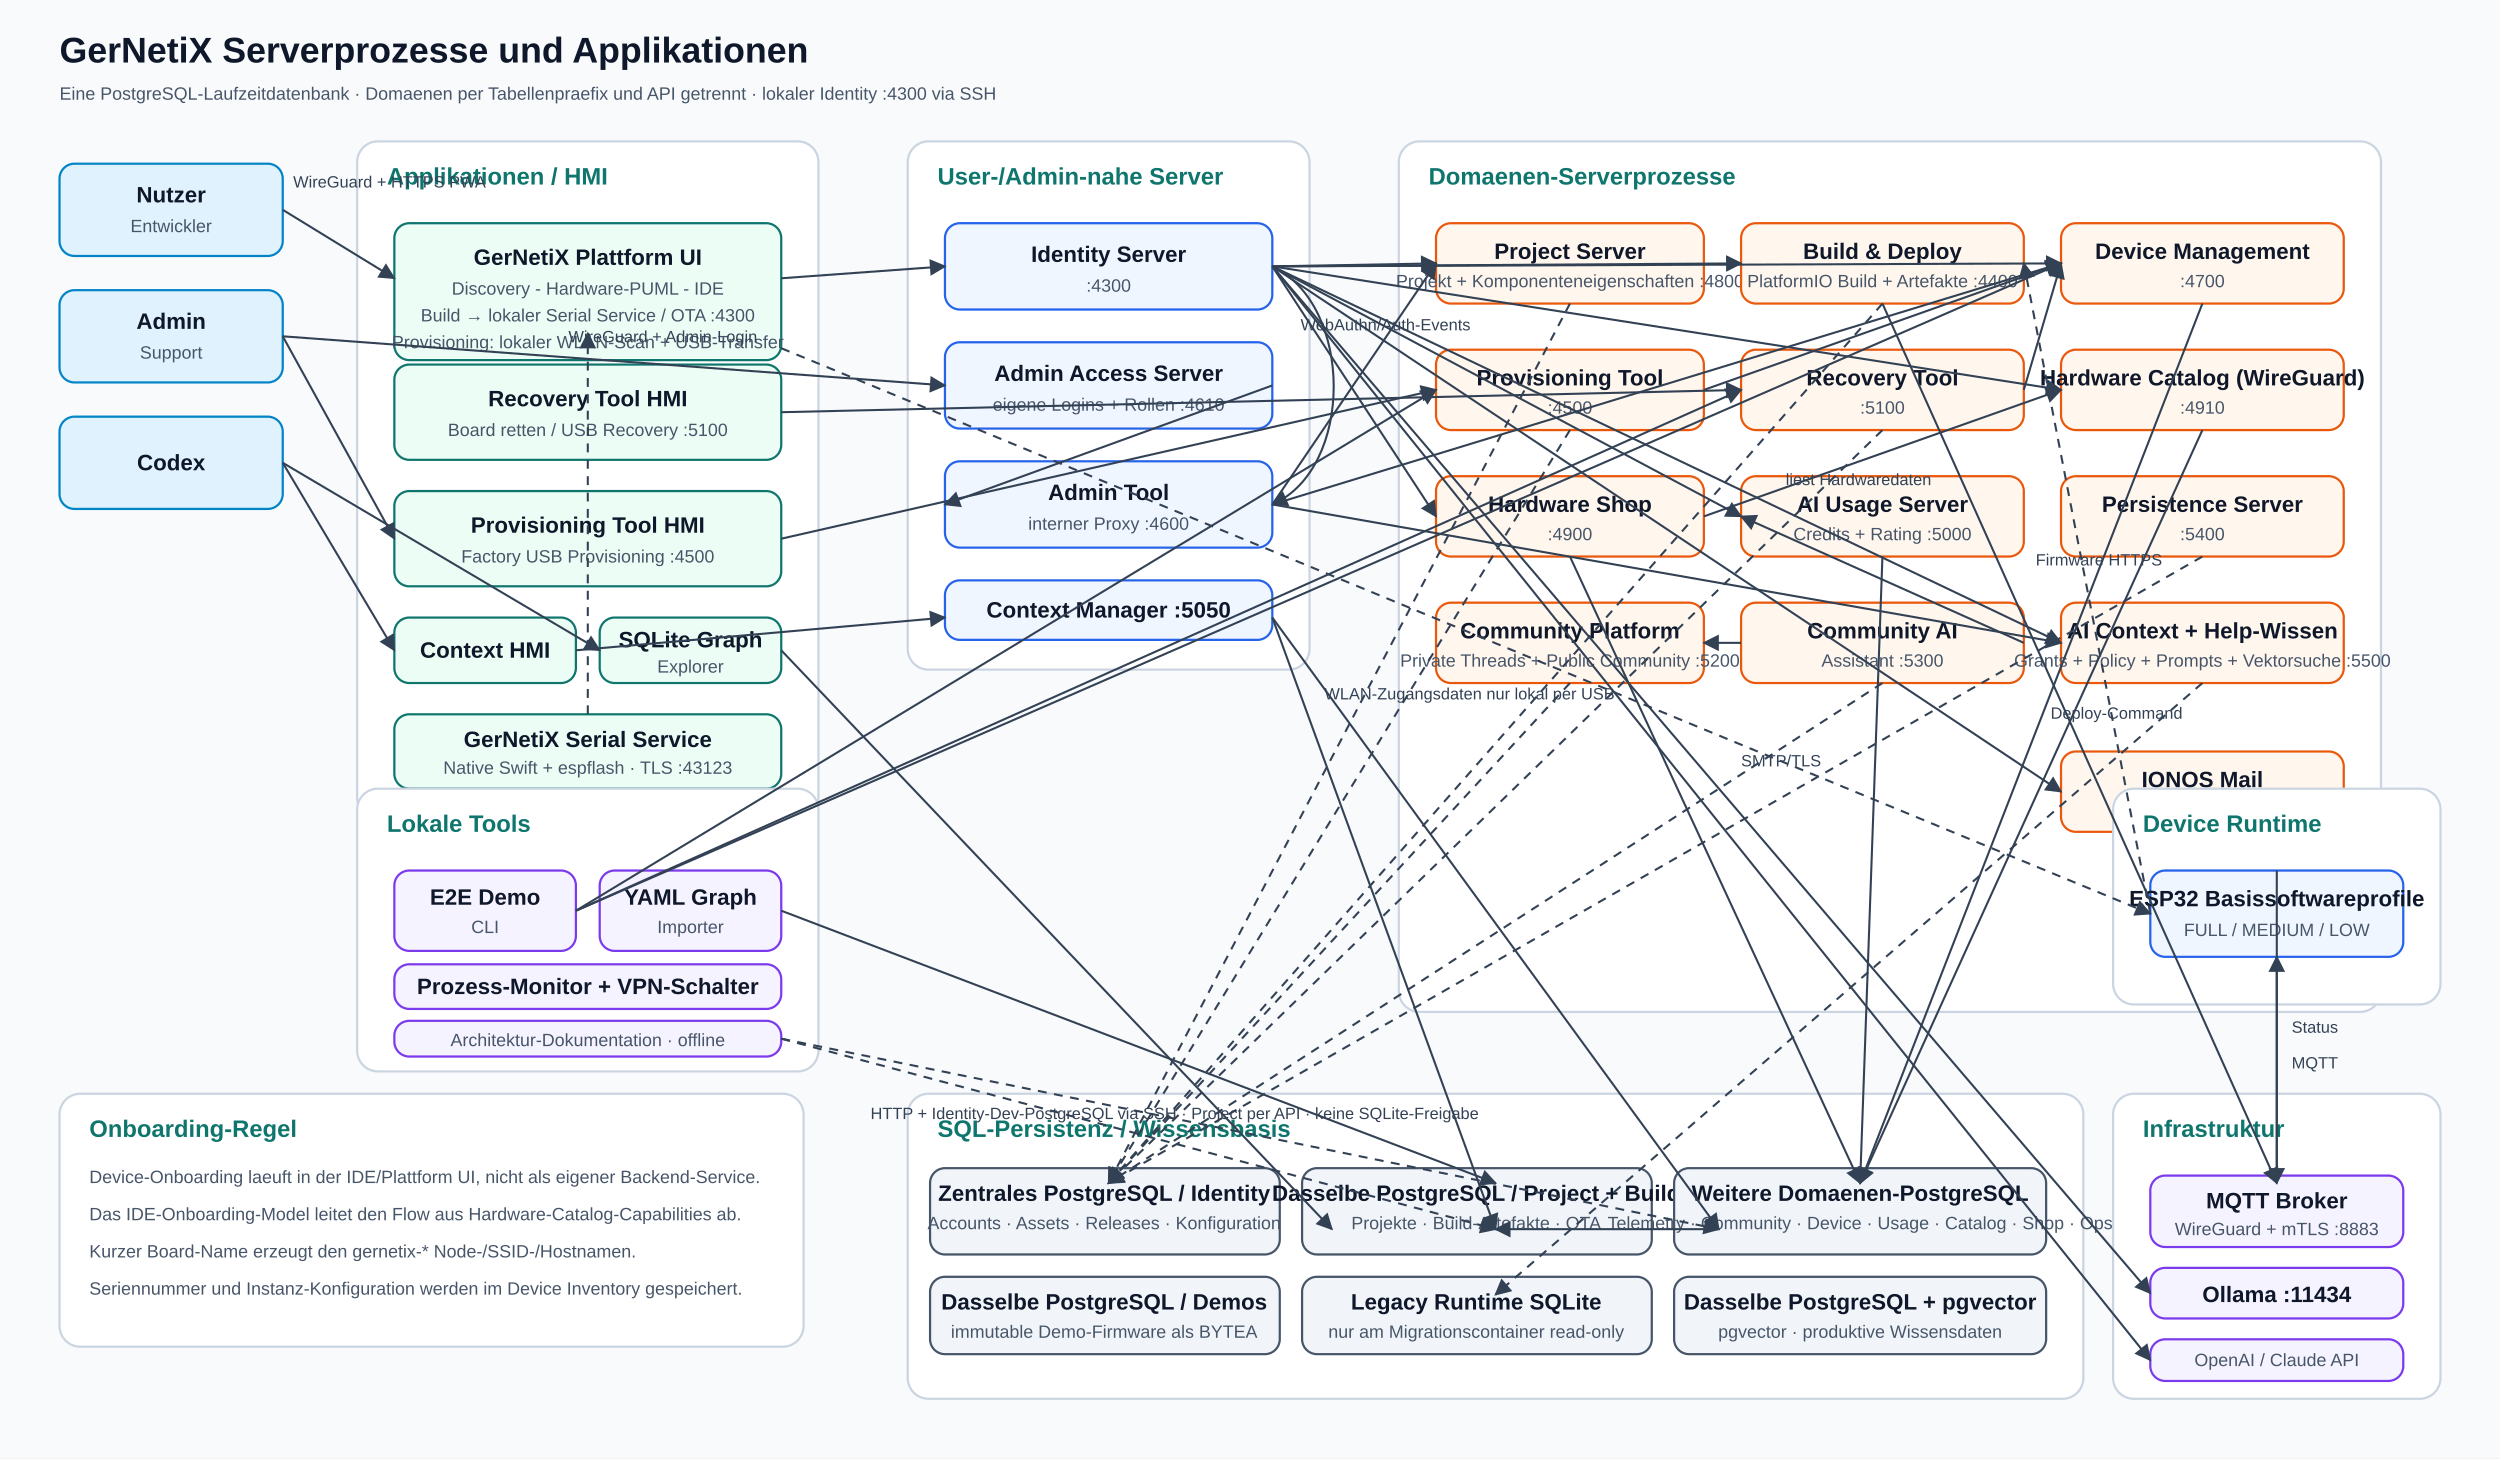
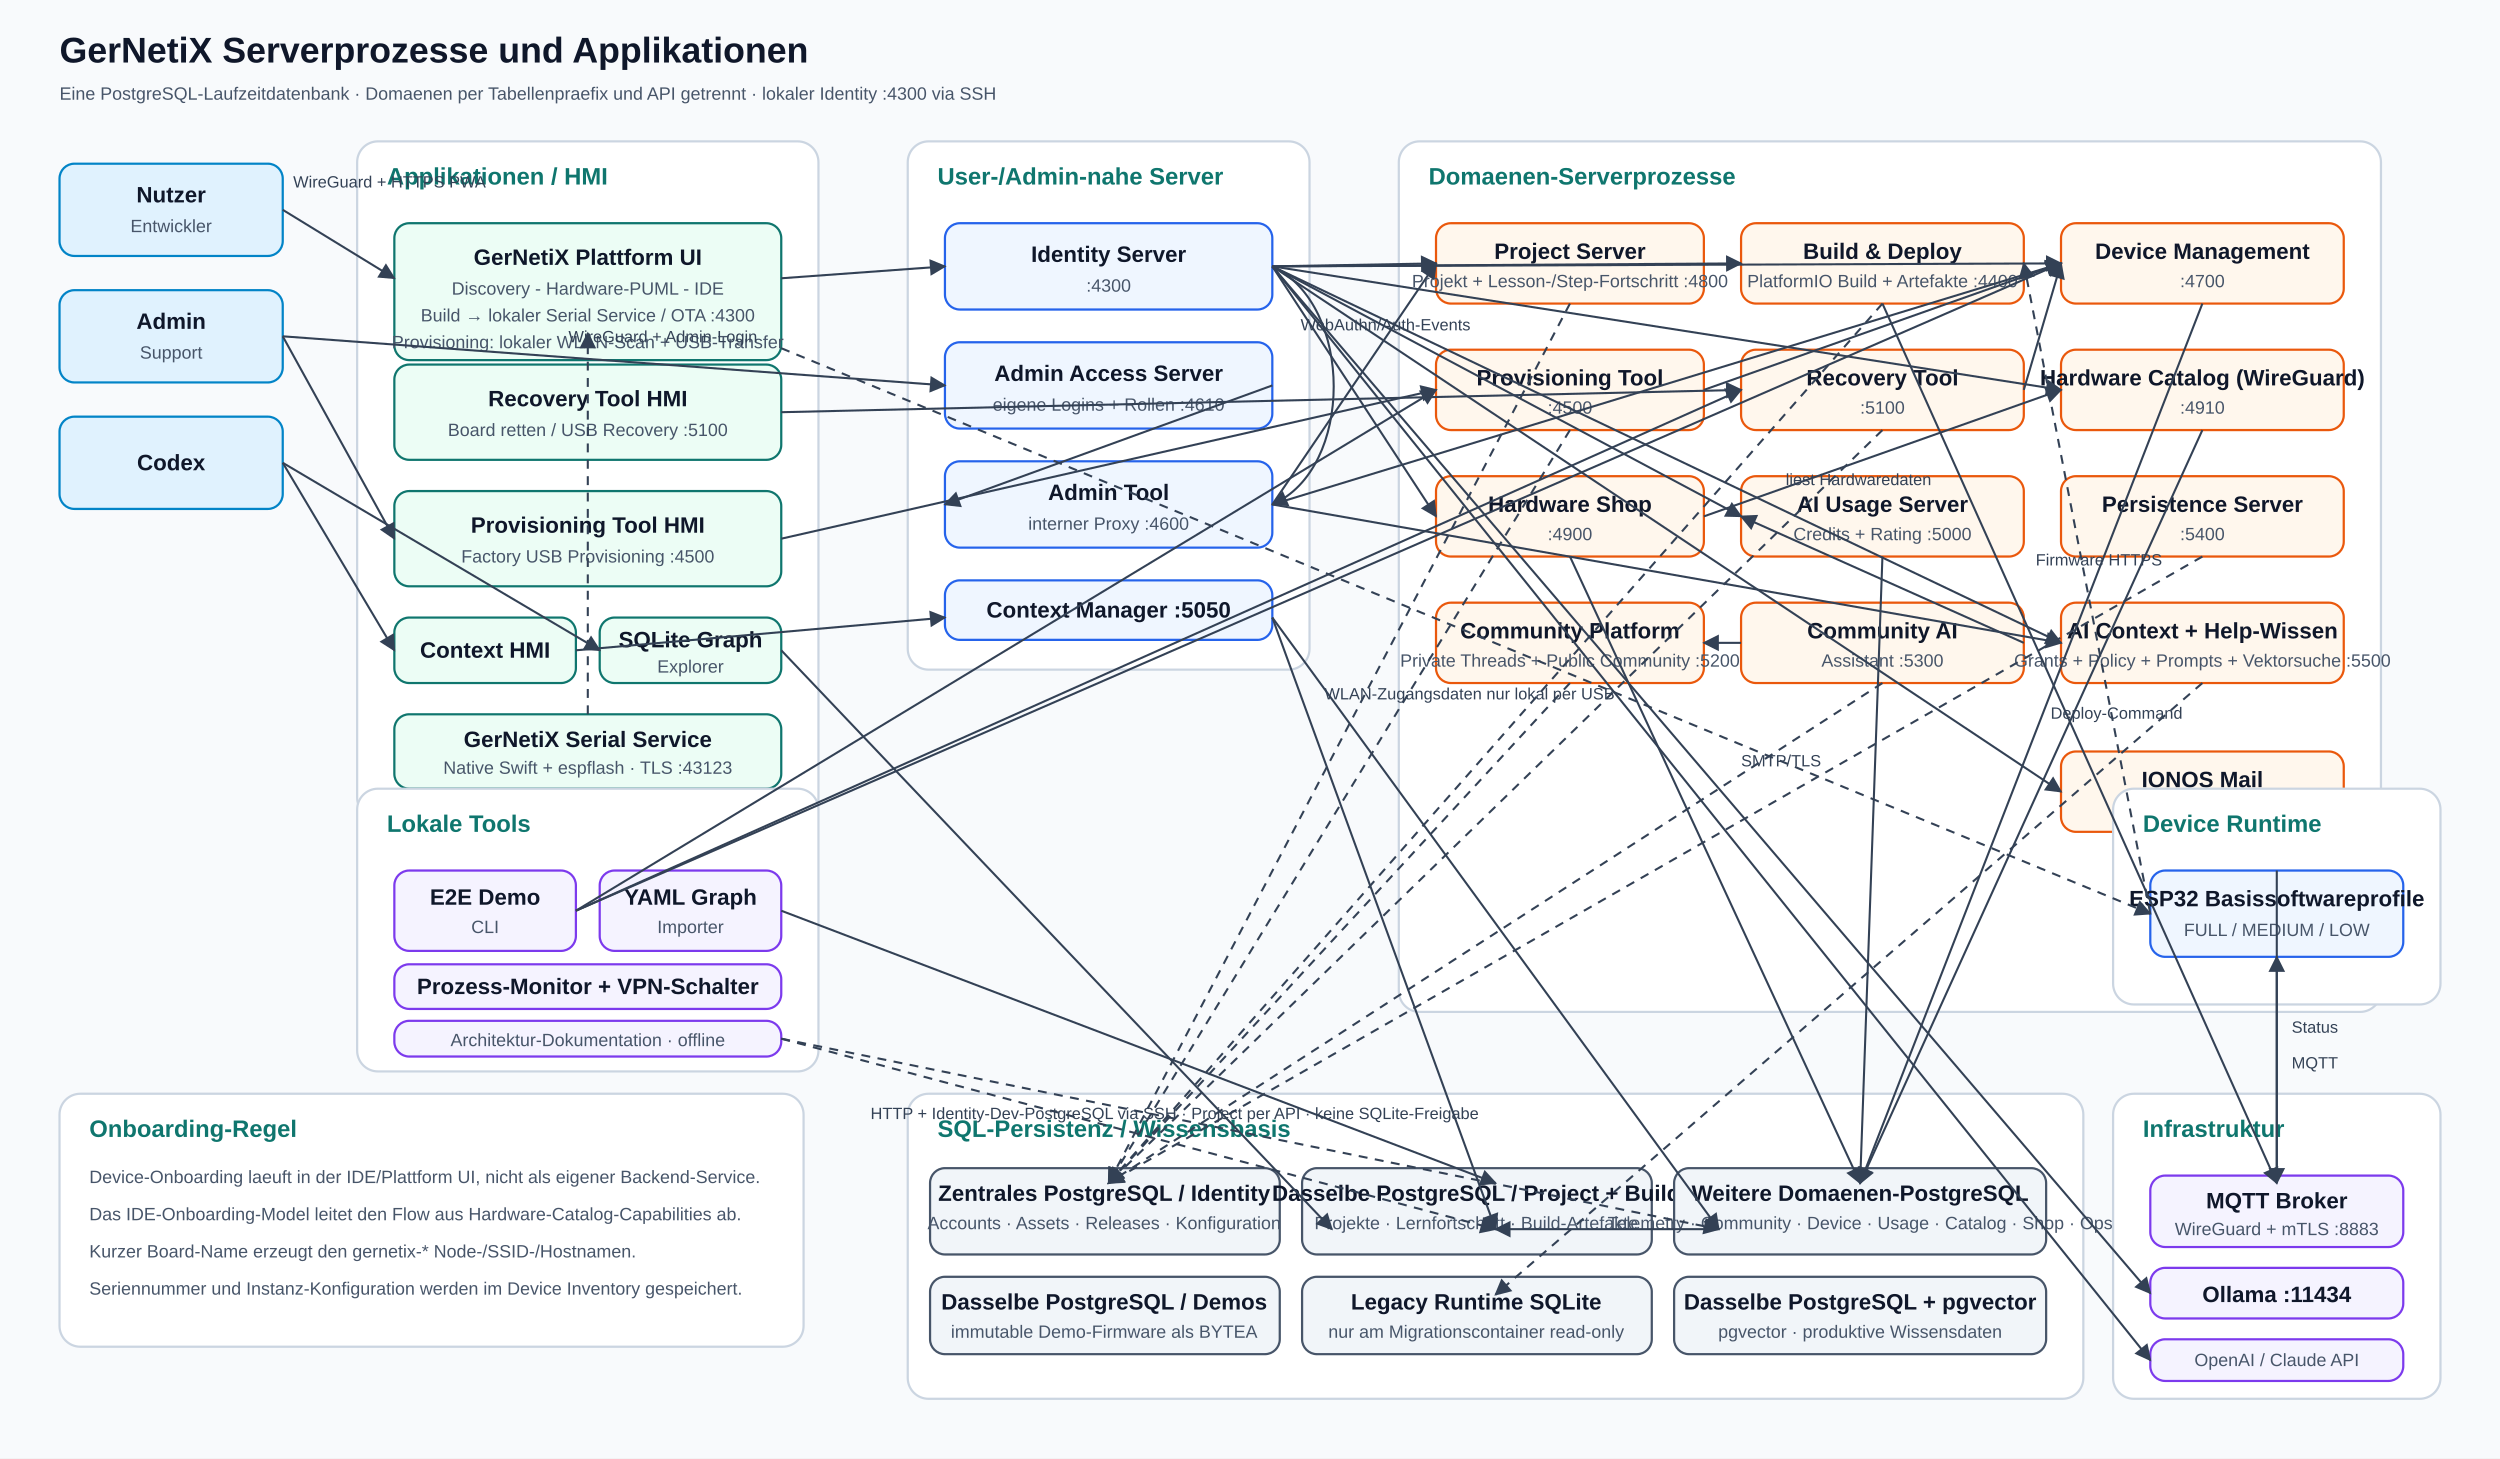
<svg xmlns="http://www.w3.org/2000/svg" width="1680" height="980" viewBox="0 0 1680 980" role="img" aria-labelledby="title desc">
  <defs>
    <marker id="arrow" viewBox="0 0 10 10" refX="9" refY="5" markerWidth="8" markerHeight="8" orient="auto-start-reverse">
      <path d="M 0 0 L 10 5 L 0 10 z" fill="#334155" />
    </marker>
    <style>
      .bg { fill: #f8fafc; }
      .cluster { fill: #ffffff; stroke: #cbd5e1; stroke-width: 1.5; rx: 14; }
      .clusterTitle { fill: #0f766e; font: 700 16px Segoe UI, Arial, sans-serif; }
      .node { fill: #ffffff; stroke: #94a3b8; stroke-width: 1.5; rx: 10; }
      .app { fill: #ecfdf5; stroke: #0f766e; }
      .edge { fill: #eff6ff; stroke: #2563eb; }
      .domain { fill: #fff7ed; stroke: #ea580c; }
      .tool { fill: #f5f3ff; stroke: #7c3aed; }
      .store { fill: #f1f5f9; stroke: #475569; }
      .actor { fill: #e0f2fe; stroke: #0284c7; }
      .titleText { fill: #0f172a; font: 700 15px Segoe UI, Arial, sans-serif; }
      .smallText { fill: #475569; font: 12px Segoe UI, Arial, sans-serif; }
      .label { fill: #334155; font: 11px Segoe UI, Arial, sans-serif; }
      .line { fill: none; stroke: #334155; stroke-width: 1.4; marker-end: url(#arrow); }
      .dashed { stroke-dasharray: 6 5; }
    </style>
  </defs>
  <rect class="bg" width="1680" height="980" />
  <text x="40" y="42" class="titleText" style="font-size:24px">GerNetiX Serverprozesse und Applikationen</text>
  <text x="40" y="67" class="smallText">Eine PostgreSQL-Laufzeitdatenbank · Domaenen per Tabellenpraefix und API getrennt · lokaler Identity :4300 via SSH</text>
  <g id="actors">
    <rect class="node actor" x="40" y="110" width="150" height="62" rx="10" />
    <text class="titleText" x="115" y="136" text-anchor="middle">Nutzer</text>
    <text class="smallText" x="115" y="156" text-anchor="middle">Entwickler</text>
    <rect class="node actor" x="40" y="195" width="150" height="62" rx="10" />
    <text class="titleText" x="115" y="221" text-anchor="middle">Admin</text>
    <text class="smallText" x="115" y="241" text-anchor="middle">Support</text>
    <rect class="node actor" x="40" y="280" width="150" height="62" rx="10" />
    <text class="titleText" x="115" y="316" text-anchor="middle">Codex</text>
  </g>
  <g id="applications">
    <rect class="cluster" x="240" y="95" width="310" height="455" rx="14" />
    <text class="clusterTitle" x="260" y="124">Applikationen / HMI</text>
    <rect class="node app" x="265" y="150" width="260" height="92" rx="10" />
    <text class="titleText" x="395" y="178" text-anchor="middle">GerNetiX Plattform UI</text>
    <text class="smallText" x="395" y="198" text-anchor="middle">Discovery - Hardware-PUML - IDE</text>
    <text class="smallText" x="395" y="216" text-anchor="middle">Build → lokaler Serial Service / OTA :4300</text>
    <text class="smallText" x="395" y="234" text-anchor="middle">Provisioning: lokaler WLAN-Scan + USB-Transfer</text>
    <rect class="node app" x="265" y="245" width="260" height="64" rx="10" />
    <text class="titleText" x="395" y="273" text-anchor="middle">Recovery Tool HMI</text>
    <text class="smallText" x="395" y="293" text-anchor="middle">Board retten / USB Recovery :5100</text>
    <rect class="node app" x="265" y="330" width="260" height="64" rx="10" />
    <text class="titleText" x="395" y="358" text-anchor="middle">Provisioning Tool HMI</text>
    <text class="smallText" x="395" y="378" text-anchor="middle">Factory USB Provisioning :4500</text>
    <rect class="node app" x="265" y="415" width="122" height="44" rx="10" />
    <text class="titleText" x="326" y="442" text-anchor="middle">Context HMI</text>
    <rect class="node app" x="403" y="415" width="122" height="44" rx="10" />
    <text class="titleText" x="464" y="435" text-anchor="middle">SQLite Graph</text>
    <text class="smallText" x="464" y="452" text-anchor="middle">Explorer</text>
    <rect class="node app" x="265" y="480" width="260" height="50" rx="10" />
    <text class="titleText" x="395" y="502" text-anchor="middle">GerNetiX Serial Service</text>
    <text class="smallText" x="395" y="520" text-anchor="middle">Native Swift + espflash · TLS :43123</text>
  </g>
  <g id="edgeServices">
    <rect class="cluster" x="610" y="95" width="270" height="355" rx="14" />
    <text class="clusterTitle" x="630" y="124">User-/Admin-nahe Server</text>
    <rect class="node edge" x="635" y="150" width="220" height="58" rx="10" />
    <text class="titleText" x="745" y="176" text-anchor="middle">Identity Server</text>
    <text class="smallText" x="745" y="196" text-anchor="middle">:4300</text>
    <rect class="node edge" x="635" y="230" width="220" height="58" rx="10" />
    <text class="titleText" x="745" y="256" text-anchor="middle">Admin Access Server</text>
    <text class="smallText" x="745" y="276" text-anchor="middle">eigene Logins + Rollen :4610</text>
    <rect class="node edge" x="635" y="310" width="220" height="58" rx="10" />
    <text class="titleText" x="745" y="336" text-anchor="middle">Admin Tool</text>
    <text class="smallText" x="745" y="356" text-anchor="middle">interner Proxy :4600</text>
    <rect class="node edge" x="635" y="390" width="220" height="40" rx="10" />
    <text class="titleText" x="745" y="415" text-anchor="middle">Context Manager :5050</text>
  </g>
  <g id="domainServices">
    <rect class="cluster" x="940" y="95" width="660" height="585" rx="14" />
    <text class="clusterTitle" x="960" y="124">Domaenen-Serverprozesse</text>
    <rect class="node domain" x="965" y="150" width="180" height="54" rx="10" />
    <text class="titleText" x="1055" y="174" text-anchor="middle">Project Server</text>
-     <text class="smallText" x="1055" y="193" text-anchor="middle">Projekt + Komponenteneigenschaften :4800</text>
+     <text class="smallText" x="1055" y="193" text-anchor="middle">Projekt + Lesson-/Step-Fortschritt :4800</text>
    <rect class="node domain" x="1170" y="150" width="190" height="54" rx="10" />
    <text class="titleText" x="1265" y="174" text-anchor="middle">Build &amp; Deploy</text>
    <text class="smallText" x="1265" y="193" text-anchor="middle">PlatformIO Build + Artefakte :4400</text>
    <rect class="node domain" x="1385" y="150" width="190" height="54" rx="10" />
    <text class="titleText" x="1480" y="174" text-anchor="middle">Device Management</text>
    <text class="smallText" x="1480" y="193" text-anchor="middle">:4700</text>
    <rect class="node domain" x="965" y="235" width="180" height="54" rx="10" />
    <text class="titleText" x="1055" y="259" text-anchor="middle">Provisioning Tool</text>
    <text class="smallText" x="1055" y="278" text-anchor="middle">:4500</text>
    <rect class="node domain" x="1170" y="235" width="190" height="54" rx="10" />
    <text class="titleText" x="1265" y="259" text-anchor="middle">Recovery Tool</text>
    <text class="smallText" x="1265" y="278" text-anchor="middle">:5100</text>
    <rect class="node domain" x="1385" y="235" width="190" height="54" rx="10" />
    <text class="titleText" x="1480" y="259" text-anchor="middle">Hardware Catalog (WireGuard)</text>
    <text class="smallText" x="1480" y="278" text-anchor="middle">:4910</text>
    <rect class="node domain" x="965" y="320" width="180" height="54" rx="10" />
    <text class="titleText" x="1055" y="344" text-anchor="middle">Hardware Shop</text>
    <text class="smallText" x="1055" y="363" text-anchor="middle">:4900</text>
    <rect class="node domain" x="1170" y="320" width="190" height="54" rx="10" />
    <text class="titleText" x="1265" y="344" text-anchor="middle">AI Usage Server</text>
    <text class="smallText" x="1265" y="363" text-anchor="middle">Credits + Rating :5000</text>
    <rect class="node domain" x="1385" y="320" width="190" height="54" rx="10" />
    <text class="titleText" x="1480" y="344" text-anchor="middle">Persistence Server</text>
    <text class="smallText" x="1480" y="363" text-anchor="middle">:5400</text>
    <rect class="node domain" x="965" y="405" width="180" height="54" rx="10" />
    <text class="titleText" x="1055" y="429" text-anchor="middle">Community Platform</text>
    <text class="smallText" x="1055" y="448" text-anchor="middle">Private Threads + Public Community :5200</text>
    <rect class="node domain" x="1170" y="405" width="190" height="54" rx="10" />
    <text class="titleText" x="1265" y="429" text-anchor="middle">Community AI</text>
    <text class="smallText" x="1265" y="448" text-anchor="middle">Assistant :5300</text>
    <rect class="node domain" x="1385" y="405" width="190" height="54" rx="10" />
    <text class="titleText" x="1480" y="429" text-anchor="middle">AI Context + Help-Wissen</text>
    <text class="smallText" x="1480" y="448" text-anchor="middle">Grants + Policy + Prompts + Vektorsuche :5500</text>
    <rect class="node domain" x="1385" y="505" width="190" height="54" rx="10" />
    <text class="titleText" x="1480" y="529" text-anchor="middle">IONOS Mail</text>
    <text class="smallText" x="1480" y="548" text-anchor="middle">SMTP/TLS</text>
  </g>
  <g id="tools">
    <rect class="cluster" x="240" y="530" width="310" height="190" rx="14" />
    <text class="clusterTitle" x="260" y="559">Lokale Tools</text>
    <rect class="node tool" x="265" y="585" width="122" height="54" rx="10" />
    <text class="titleText" x="326" y="608" text-anchor="middle">E2E Demo</text>
    <text class="smallText" x="326" y="627" text-anchor="middle">CLI</text>
    <rect class="node tool" x="403" y="585" width="122" height="54" rx="10" />
    <text class="titleText" x="464" y="608" text-anchor="middle">YAML Graph</text>
    <text class="smallText" x="464" y="627" text-anchor="middle">Importer</text>
    <rect class="node tool" x="265" y="648" width="260" height="30" rx="10" />
    <text class="titleText" x="395" y="668" text-anchor="middle">Prozess-Monitor + VPN-Schalter</text>
    <rect class="node tool" x="265" y="686" width="260" height="24" rx="10" />
    <text class="smallText" x="395" y="703" text-anchor="middle">Architektur-Dokumentation · offline</text>
  </g>
  <g id="deviceRuntime">
    <rect class="cluster" x="1420" y="530" width="220" height="145" rx="14" />
    <text class="clusterTitle" x="1440" y="559">Device Runtime</text>
    <rect class="node edge" x="1445" y="585" width="170" height="58" rx="10" />
    <text class="titleText" x="1530" y="609" text-anchor="middle">ESP32 Basissoftwareprofile</text>
    <text class="smallText" x="1530" y="629" text-anchor="middle">FULL / MEDIUM / LOW</text>
  </g>
  <g id="platformInfrastructure">
    <rect class="cluster" x="1420" y="735" width="220" height="205" rx="14" />
    <text class="clusterTitle" x="1440" y="764">Infrastruktur</text>
    <rect class="node tool" x="1445" y="790" width="170" height="48" rx="10" />
    <text class="titleText" x="1530" y="812" text-anchor="middle">MQTT Broker</text>
    <text class="smallText" x="1530" y="830" text-anchor="middle">WireGuard + mTLS :8883</text>
    <rect class="node tool" x="1445" y="852" width="170" height="34" rx="10" />
    <text class="titleText" x="1530" y="875" text-anchor="middle">Ollama :11434</text>
    <rect class="node tool" x="1445" y="900" width="170" height="28" rx="10" />
    <text class="smallText" x="1530" y="918" text-anchor="middle">OpenAI / Claude API</text>
  </g>
  <g id="storage">
    <rect class="cluster" x="610" y="735" width="790" height="205" rx="14" />
    <text class="clusterTitle" x="630" y="764">SQL-Persistenz / Wissensbasis</text>
    <rect class="node store" x="625" y="785" width="235" height="58" rx="10" />
    <text class="titleText" x="742" y="807" text-anchor="middle">Zentrales PostgreSQL / Identity</text>
    <text class="smallText" x="742" y="826" text-anchor="middle">Accounts · Assets · Releases · Konfiguration</text>
    <rect class="node store" x="875" y="785" width="235" height="58" rx="10" />
    <text class="titleText" x="992" y="807" text-anchor="middle">Dasselbe PostgreSQL / Project + Build</text>
-     <text class="smallText" x="992" y="826" text-anchor="middle">Projekte · Build-Artefakte · OTA</text>
+     <text class="smallText" x="992" y="826" text-anchor="middle">Projekte · Lernfortschritt · Build-Artefakte</text>
    <rect class="node store" x="1125" y="785" width="250" height="58" rx="10" />
    <text class="titleText" x="1250" y="807" text-anchor="middle">Weitere Domaenen-PostgreSQL</text>
    <text class="smallText" x="1250" y="826" text-anchor="middle">Telemetry · Community · Device · Usage · Catalog · Shop · Ops</text>
    <rect class="node store" x="625" y="858" width="235" height="52" rx="10" />
    <text class="titleText" x="742" y="880" text-anchor="middle">Dasselbe PostgreSQL / Demos</text>
    <text class="smallText" x="742" y="899" text-anchor="middle">immutable Demo-Firmware als BYTEA</text>
    <rect class="node store" x="875" y="858" width="235" height="52" rx="10" />
    <text class="titleText" x="992" y="880" text-anchor="middle">Legacy Runtime SQLite</text>
    <text class="smallText" x="992" y="899" text-anchor="middle">nur am Migrationscontainer read-only</text>
    <rect class="node store" x="1125" y="858" width="250" height="52" rx="10" />
    <text class="titleText" x="1250" y="880" text-anchor="middle">Dasselbe PostgreSQL + pgvector</text>
    <text class="smallText" x="1250" y="899" text-anchor="middle">pgvector · produktive Wissensdaten</text>
  </g>
  <path class="line" d="M 190 141 L 265 187" />
  <text class="label" x="197" y="126">WireGuard + HTTPS PWA</text>
  <path class="line" d="M 190 226 L 265 362" />
  <path class="line" d="M 190 226 L 635 259" />
  <text class="label" x="382" y="230">WireGuard + Admin-Login</text>
  <path class="line" d="M 190 311 L 265 437" />
  <path class="line" d="M 190 311 L 403 437" />
  <path class="line" d="M 525 187 L 635 179" />
  <path class="line dashed" d="M 525 234 L 1445 614" />
  <text class="label" x="890" y="470">WLAN-Zugangsdaten nur lokal per USB</text>
  <path class="line dashed" d="M 395 480 L 395 224" />
  <path class="line" d="M 525 277 L 1170 262" />
  <path class="line" d="M 525 362 L 965 262" />
  <path class="line" d="M 387 437 L 635 415" />
  <path class="line" d="M 525 437 L 895 826" />
  <path class="line" d="M 855 179 L 965 177" />
  <path class="line" d="M 855 179 L 1170 177" />
  <path class="line" d="M 855 179 L 1385 177" />
  <path class="line" d="M 855 179 L 1385 262" />
  <path class="line" d="M 855 179 L 965 347" />
  <path class="line" d="M 855 179 L 1170 347" />
  <path class="line" d="M 855 179 L 1385 432" />
  <path class="line" d="M 855 179 L 1385 532" />
  <text class="label" x="1170" y="515">SMTP/TLS</text>
  <path class="line" d="M 855 179 C 910 205, 910 315, 855 339" />
  <text class="label" x="874" y="222">WebAuthn/Auth-Events</text>
  <path class="line" d="M 855 179 L 1445 869" />
  <path class="line" d="M 855 179 L 1445 914" />
  <path class="line" d="M 855 259 L 635 339" />
  <path class="line" d="M 855 339 L 1385 177" />
  <path class="line" d="M 855 339 L 965 177" />
  <path class="line" d="M 855 339 L 1385 432" />
  <path class="line" d="M 855 415 L 1155 826" />
  <path class="line" d="M 855 415 L 1005 826" />
  <path class="line" d="M 1145 347 L 1385 262" />
  <text class="label" x="1200" y="326">liest Hardwaredaten</text>
  <path class="line" d="M 1145 262 L 1385 177" />
  <path class="line" d="M 1360 262 L 1385 177" />
  <path class="line" d="M 1360 432 L 1170 347" />
  <path class="line" d="M 1170 432 L 1145 432" />
  <path class="line" d="M 1265 204 L 1530 795" />
  <text class="label" x="1378" y="483">Deploy-Command</text>
  <path class="line" d="M 1530 795 L 1530 643" />
  <text class="label" x="1540" y="718">MQTT</text>
  <path class="line" d="M 1530 585 L 1530 795" />
  <text class="label" x="1540" y="694">Status</text>
  <path class="line dashed" d="M 1445 614 L 1360 177" />
  <text class="label" x="1368" y="380">Firmware HTTPS</text>
  <path class="line dashed" d="M 1055 204 L 745 795" />
  <path class="line dashed" d="M 1265 204 L 745 795" />
  <path class="line" d="M 1480 204 L 1250 795" />
  <path class="line dashed" d="M 1055 289 L 745 795" />
  <path class="line dashed" d="M 1265 289 L 745 795" />
  <path class="line" d="M 1480 289 L 1250 795" />
  <path class="line" d="M 1055 374 L 1250 795" />
  <path class="line" d="M 1265 374 L 1250 795" />
  <path class="line dashed" d="M 1480 374 L 745 795" />
  <path class="line dashed" d="M 1055 459 L 745 795" />
  <path class="line dashed" d="M 1265 459 L 745 795" />
  <path class="line dashed" d="M 1480 459 L 1005 870" />
  <path class="line" d="M 387 612 L 965 262" />
  <path class="line" d="M 387 612 L 1170 262" />
  <path class="line" d="M 387 612 L 1385 177" />
  <path class="line" d="M 525 612 L 1005 795" />
  <path class="line dashed" d="M 525 698 L 1005 826" />
  <path class="line dashed" d="M 525 698 L 1155 826" />
  <text class="label" x="585" y="752">HTTP + Identity-Dev-PostgreSQL via SSH · Project per API · keine SQLite-Freigabe</text>
  <path class="line" d="M 1155 826 L 1005 826" />
  <g id="legend">
    <rect class="cluster" x="40" y="735" width="500" height="170" rx="14" />
    <text class="clusterTitle" x="60" y="764">Onboarding-Regel</text>
    <text class="smallText" x="60" y="795">Device-Onboarding laeuft in der IDE/Plattform UI, nicht als eigener Backend-Service.</text>
    <text class="smallText" x="60" y="820">Das IDE-Onboarding-Model leitet den Flow aus Hardware-Catalog-Capabilities ab.</text>
    <text class="smallText" x="60" y="845">Kurzer Board-Name erzeugt den gernetix-* Node-/SSID-/Hostnamen.</text>
    <text class="smallText" x="60" y="870">Seriennummer und Instanz-Konfiguration werden im Device Inventory gespeichert.</text>
  </g>
</svg>
